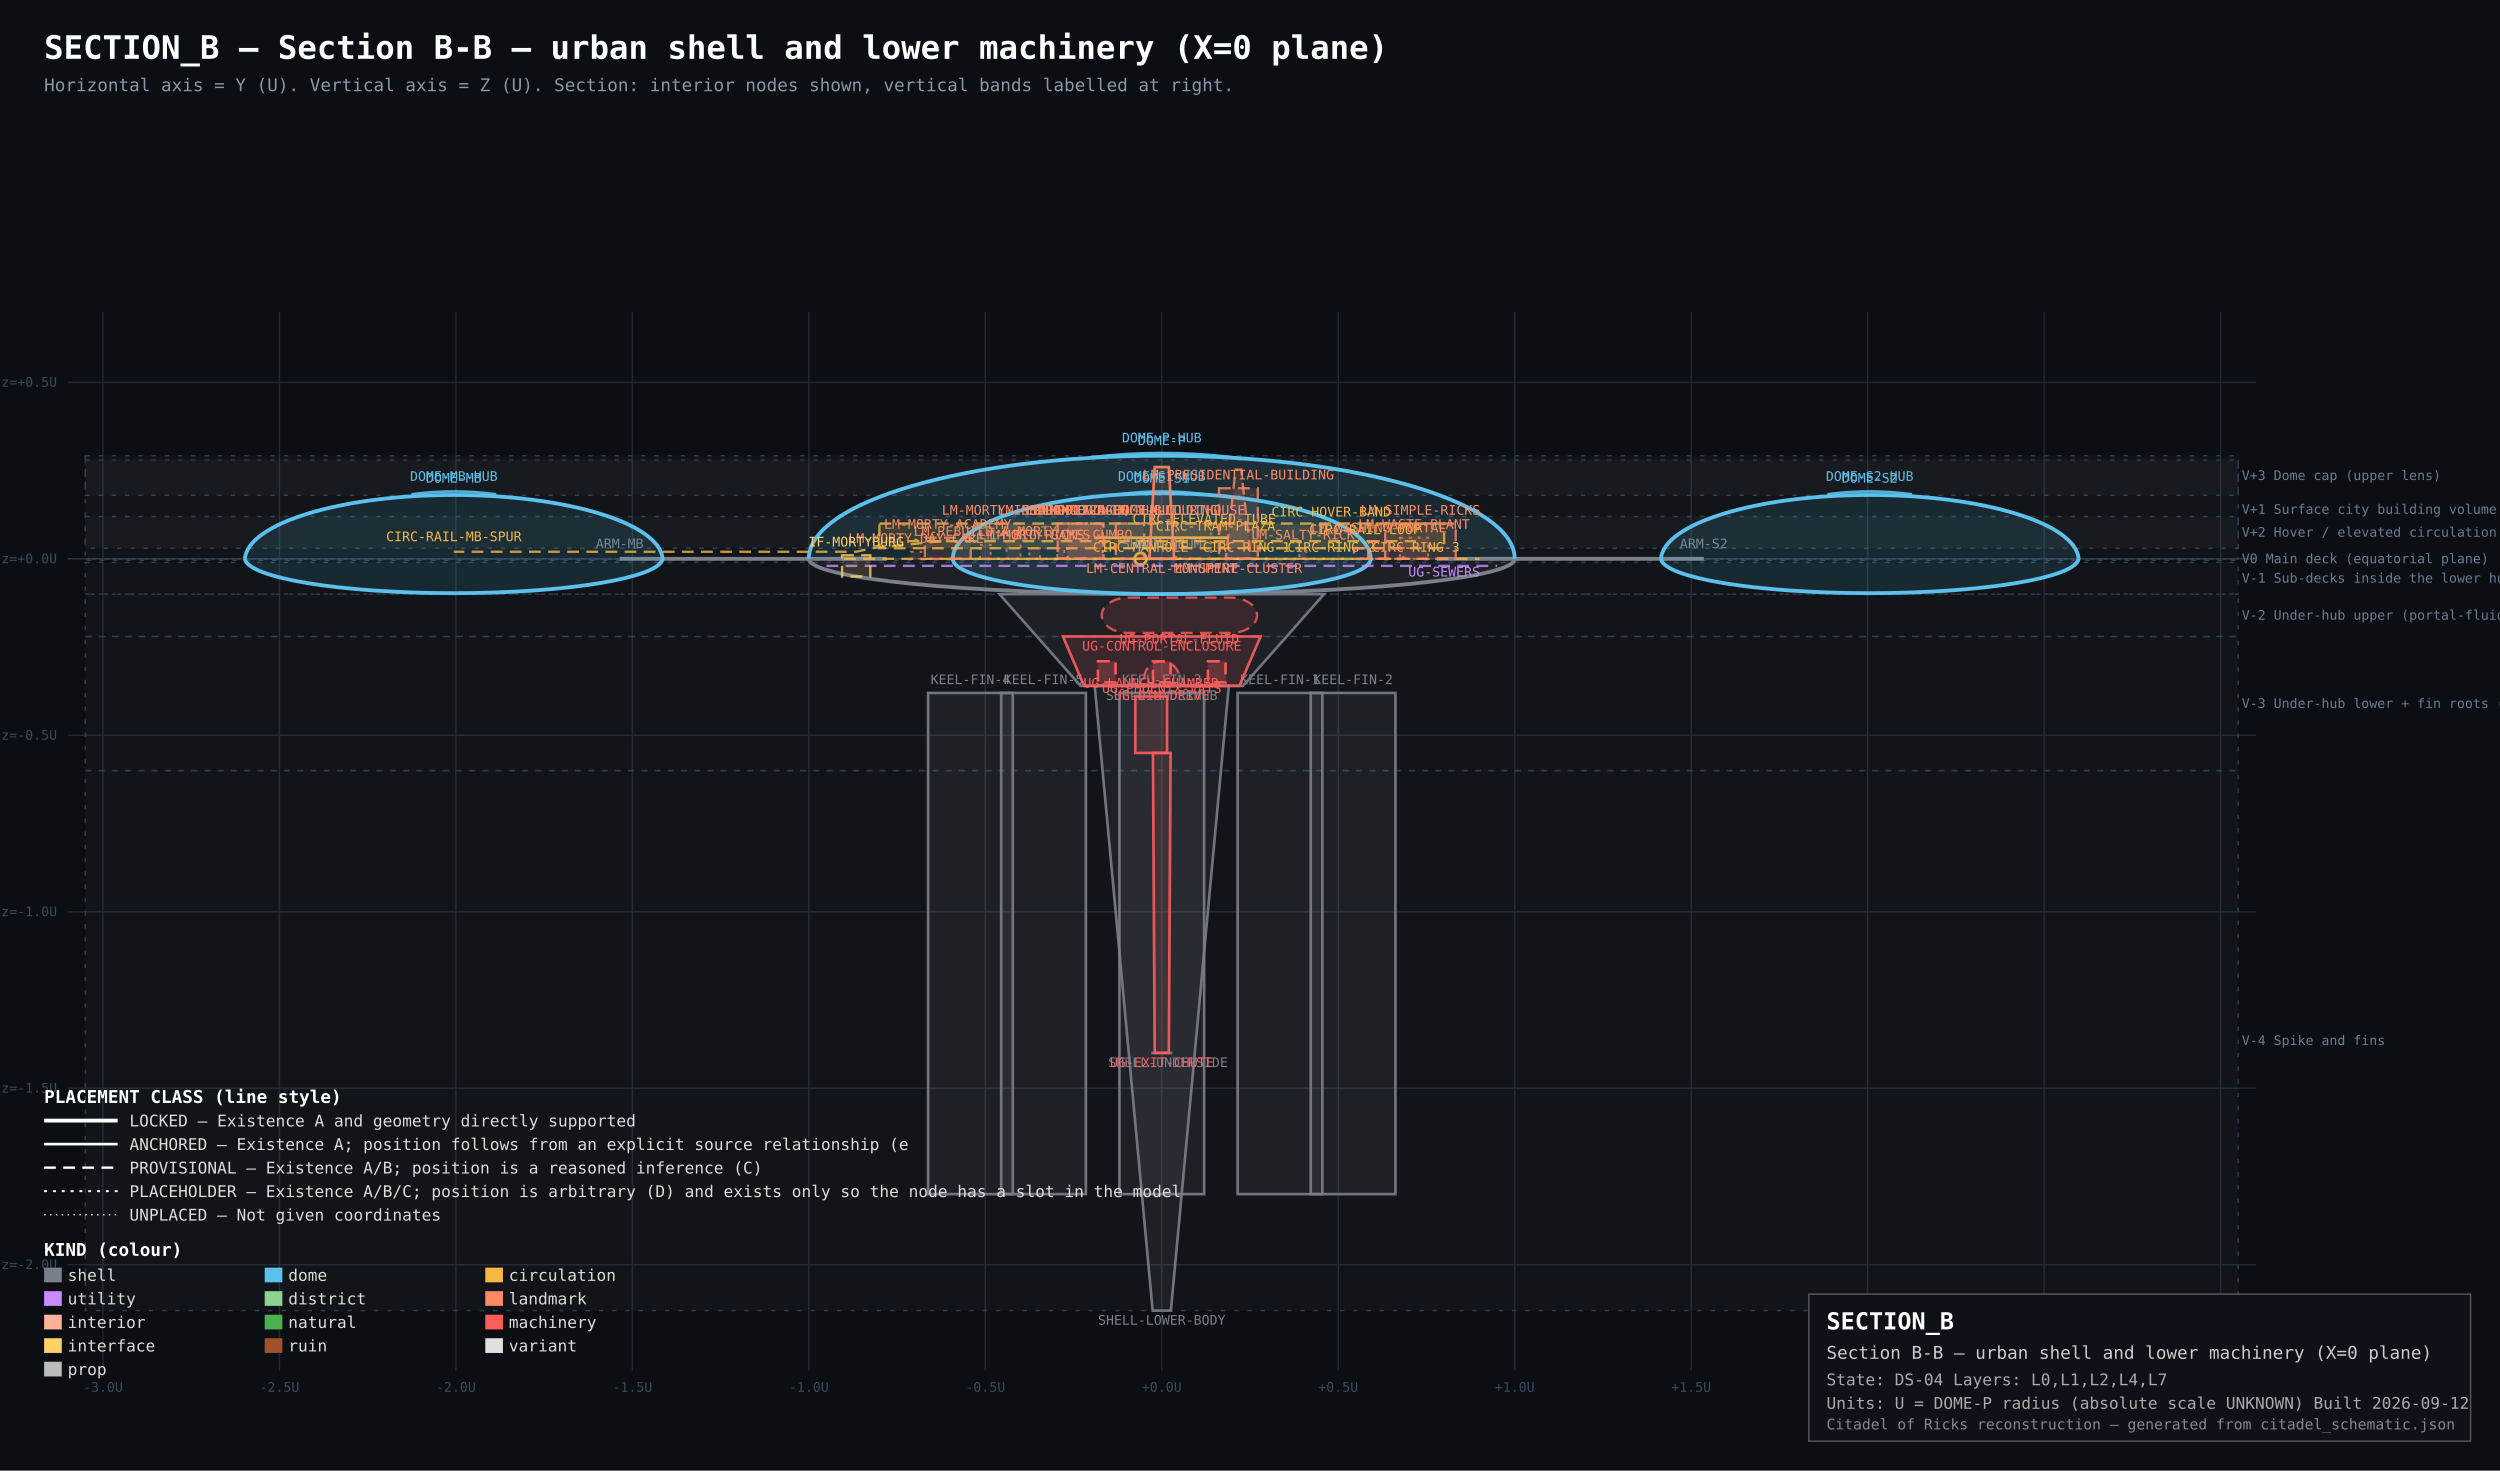
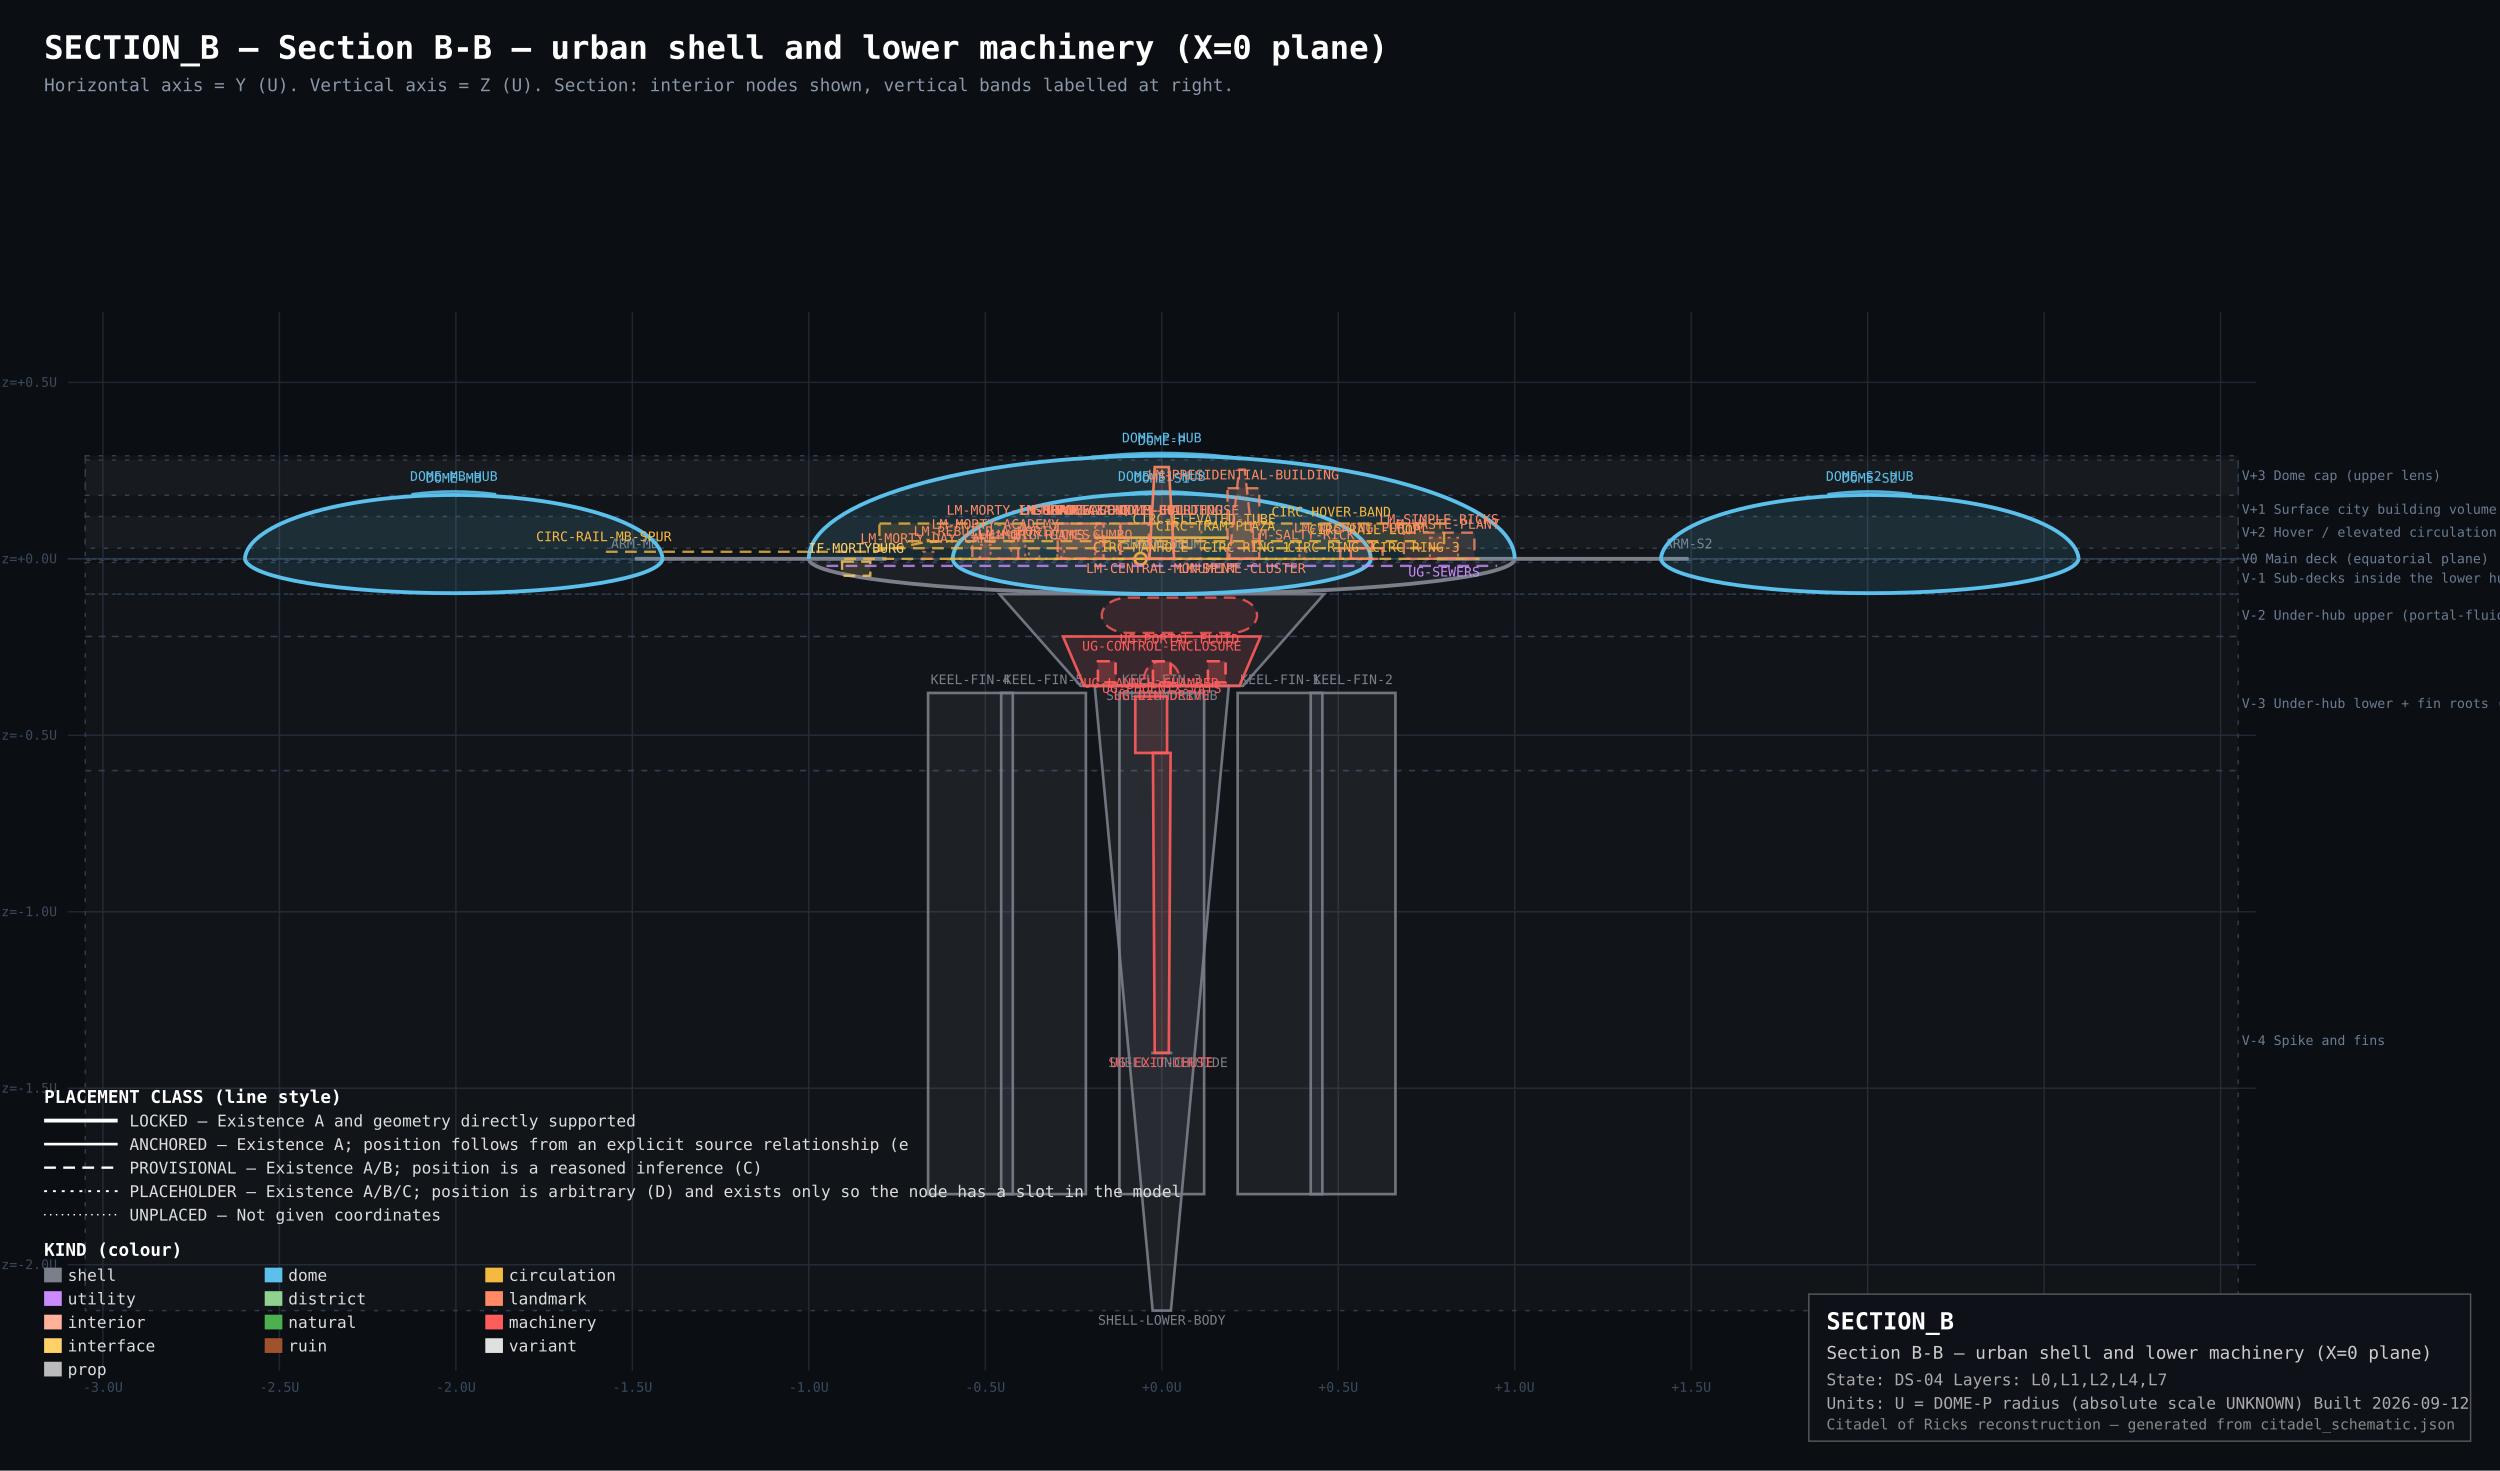
<svg xmlns="http://www.w3.org/2000/svg" width="1700" height="1000" viewBox="0 0 1700 1000" font-family="ui-monospace, Consolas, monospace">
  <rect width="1700" height="1000" fill="#0b0e13" />
  <line x1="46.0" y1="860.0" x2="1534.0" y2="860.0" stroke="#1e2733" stroke-width="1" />
  <text x="38.8" y="863.0" font-size="9" text-anchor="end" fill="#3b4a5c" font-family="ui-monospace, Consolas, monospace">z=-2.0U</text>
  <line x1="46.0" y1="740.0" x2="1534.0" y2="740.0" stroke="#1e2733" stroke-width="1" />
  <text x="38.8" y="743.0" font-size="9" text-anchor="end" fill="#3b4a5c" font-family="ui-monospace, Consolas, monospace">z=-1.5U</text>
  <line x1="46.0" y1="620.0" x2="1534.0" y2="620.0" stroke="#1e2733" stroke-width="1" />
  <text x="38.8" y="623.0" font-size="9" text-anchor="end" fill="#3b4a5c" font-family="ui-monospace, Consolas, monospace">z=-1.0U</text>
  <line x1="46.0" y1="500.0" x2="1534.0" y2="500.0" stroke="#1e2733" stroke-width="1" />
  <text x="38.8" y="503.0" font-size="9" text-anchor="end" fill="#3b4a5c" font-family="ui-monospace, Consolas, monospace">z=-0.5U</text>
  <line x1="46.0" y1="380.0" x2="1534.0" y2="380.0" stroke="#2a3644" stroke-width="1" />
  <text x="38.8" y="383.0" font-size="9" text-anchor="end" fill="#3b4a5c" font-family="ui-monospace, Consolas, monospace">z=+0.0U</text>
  <line x1="46.0" y1="260.0" x2="1534.0" y2="260.0" stroke="#1e2733" stroke-width="1" />
  <text x="38.8" y="263.0" font-size="9" text-anchor="end" fill="#3b4a5c" font-family="ui-monospace, Consolas, monospace">z=+0.5U</text>
  <line x1="70.0" y1="212.0" x2="70.0" y2="932.0" stroke="#1e2733" stroke-width="1" />
  <text x="70.0" y="946.4" font-size="9" text-anchor="middle" fill="#3b4a5c" font-family="ui-monospace, Consolas, monospace">-3.0U</text>
  <line x1="190.0" y1="212.0" x2="190.0" y2="932.0" stroke="#1e2733" stroke-width="1" />
  <text x="190.0" y="946.4" font-size="9" text-anchor="middle" fill="#3b4a5c" font-family="ui-monospace, Consolas, monospace">-2.5U</text>
  <line x1="310.0" y1="212.0" x2="310.0" y2="932.0" stroke="#1e2733" stroke-width="1" />
  <text x="310.0" y="946.4" font-size="9" text-anchor="middle" fill="#3b4a5c" font-family="ui-monospace, Consolas, monospace">-2.0U</text>
  <line x1="430.0" y1="212.0" x2="430.0" y2="932.0" stroke="#1e2733" stroke-width="1" />
  <text x="430.0" y="946.4" font-size="9" text-anchor="middle" fill="#3b4a5c" font-family="ui-monospace, Consolas, monospace">-1.5U</text>
  <line x1="550.0" y1="212.0" x2="550.0" y2="932.0" stroke="#1e2733" stroke-width="1" />
  <text x="550.0" y="946.4" font-size="9" text-anchor="middle" fill="#3b4a5c" font-family="ui-monospace, Consolas, monospace">-1.0U</text>
  <line x1="670.0" y1="212.0" x2="670.0" y2="932.0" stroke="#1e2733" stroke-width="1" />
  <text x="670.0" y="946.4" font-size="9" text-anchor="middle" fill="#3b4a5c" font-family="ui-monospace, Consolas, monospace">-0.5U</text>
  <line x1="790.0" y1="212.0" x2="790.0" y2="932.0" stroke="#1e2733" stroke-width="1" />
  <text x="790.0" y="946.4" font-size="9" text-anchor="middle" fill="#3b4a5c" font-family="ui-monospace, Consolas, monospace">+0.0U</text>
  <line x1="910.0" y1="212.0" x2="910.0" y2="932.0" stroke="#1e2733" stroke-width="1" />
  <text x="910.0" y="946.4" font-size="9" text-anchor="middle" fill="#3b4a5c" font-family="ui-monospace, Consolas, monospace">+0.5U</text>
  <line x1="1030.0" y1="212.0" x2="1030.0" y2="932.0" stroke="#1e2733" stroke-width="1" />
  <text x="1030.0" y="946.4" font-size="9" text-anchor="middle" fill="#3b4a5c" font-family="ui-monospace, Consolas, monospace">+1.0U</text>
  <line x1="1150.0" y1="212.0" x2="1150.0" y2="932.0" stroke="#1e2733" stroke-width="1" />
  <text x="1150.0" y="946.4" font-size="9" text-anchor="middle" fill="#3b4a5c" font-family="ui-monospace, Consolas, monospace">+1.5U</text>
  <line x1="1270.0" y1="212.0" x2="1270.0" y2="932.0" stroke="#1e2733" stroke-width="1" />
  <text x="1270.0" y="946.4" font-size="9" text-anchor="middle" fill="#3b4a5c" font-family="ui-monospace, Consolas, monospace">+2.0U</text>
  <line x1="1390.0" y1="212.0" x2="1390.0" y2="932.0" stroke="#1e2733" stroke-width="1" />
  <text x="1390.0" y="946.4" font-size="9" text-anchor="middle" fill="#3b4a5c" font-family="ui-monospace, Consolas, monospace">+2.5U</text>
  <line x1="1510.0" y1="212.0" x2="1510.0" y2="932.0" stroke="#1e2733" stroke-width="1" />
  <text x="1510.0" y="946.4" font-size="9" text-anchor="middle" fill="#3b4a5c" font-family="ui-monospace, Consolas, monospace">+3.0U</text>
  <rect x="58.0" y="309.9" width="1464.0" height="26.9" fill="#ffffff" fill-opacity="0.025" stroke="#2f3d4f" stroke-dasharray="3,6" />
  <text x="1524.4" y="326.4" font-size="9" text-anchor="start" fill="#6b7c93" font-family="ui-monospace, Consolas, monospace">V+3 Dome cap (upper lens)</text>
  <rect x="58.0" y="351.2" width="1464.0" height="21.6" fill="#ffffff" fill-opacity="0.025" stroke="#2f3d4f" stroke-dasharray="3,6" />
  <text x="1524.4" y="365.0" font-size="9" text-anchor="start" fill="#6b7c93" font-family="ui-monospace, Consolas, monospace">V+2 Hover / elevated circulation band</text>
  <rect x="58.0" y="312.8" width="1464.0" height="67.2" fill="#ffffff" fill-opacity="0.025" stroke="#2f3d4f" stroke-dasharray="3,6" />
  <text x="1524.4" y="349.4" font-size="9" text-anchor="start" fill="#6b7c93" font-family="ui-monospace, Consolas, monospace">V+1 Surface city building volume</text>
  <rect x="58.0" y="380.0" width="1464.0" height="1.0" fill="#ffffff" fill-opacity="0.025" stroke="#2f3d4f" stroke-dasharray="3,6" />
  <text x="1524.4" y="383.0" font-size="9" text-anchor="start" fill="#6b7c93" font-family="ui-monospace, Consolas, monospace">V0 Main deck (equatorial plane)</text>
  <rect x="58.0" y="382.4" width="1464.0" height="21.6" fill="#ffffff" fill-opacity="0.025" stroke="#2f3d4f" stroke-dasharray="3,6" />
  <text x="1524.4" y="396.2" font-size="9" text-anchor="start" fill="#6b7c93" font-family="ui-monospace, Consolas, monospace">V-1 Sub-decks inside the lower hull</text>
  <rect x="58.0" y="404.0" width="1464.0" height="28.8" fill="#ffffff" fill-opacity="0.025" stroke="#2f3d4f" stroke-dasharray="3,6" />
  <text x="1524.4" y="421.4" font-size="9" text-anchor="start" fill="#6b7c93" font-family="ui-monospace, Consolas, monospace">V-2 Under-hub upper (portal-fluid production)</text>
  <rect x="58.0" y="432.8" width="1464.0" height="91.2" fill="#ffffff" fill-opacity="0.025" stroke="#2f3d4f" stroke-dasharray="3,6" />
  <text x="1524.4" y="481.4" font-size="9" text-anchor="start" fill="#6b7c93" font-family="ui-monospace, Consolas, monospace">V-3 Under-hub lower + fin roots (Dimensional Drive, launch)</text>
  <rect x="58.0" y="524.0" width="1464.0" height="367.2" fill="#ffffff" fill-opacity="0.025" stroke="#2f3d4f" stroke-dasharray="3,6" />
  <text x="1524.4" y="710.6" font-size="9" text-anchor="start" fill="#6b7c93" font-family="ui-monospace, Consolas, monospace">V-4 Spike and fins</text>
  <text x="30" y="40" font-size="22" fill="#fff" font-weight="bold">SECTION_B — Section B-B — urban shell and lower machinery (X=0 plane)</text>
  <text x="30" y="62" font-size="12" fill="#8a97a8">Horizontal axis = Y (U). Vertical axis = Z (U). Section: interior nodes shown, vertical bands labelled at right.</text>
  <path d="M 550.0,380.0 A 240.0 24.0 0 0 0 1030.0,380.0" stroke="#7a7f8a" stroke-width="2.6" stroke-opacity="1.0" fill="#7a7f8a" fill-opacity="0.12" />
  <text x="790.0" y="372.8" font-size="9" text-anchor="middle" fill="#7a7f8a" font-family="ui-monospace, Consolas, monospace">SHELL-DRUM</text>
  <polygon points="679.6,404.0 900.4,404.0 845.2,466.4 734.8,466.4" stroke="#7a7f8a" stroke-width="1.8" stroke-opacity="0.9" fill="#7a7f8a" fill-opacity="0.12" />
  <text x="790.0" y="476.0" font-size="9" text-anchor="middle" fill="#7a7f8a" font-family="ui-monospace, Consolas, monospace">SHELL-UNDERHUB</text>
  <rect x="841.6" y="471.2" width="57.6" height="340.8" stroke="#7a7f8a" stroke-width="1.8" stroke-opacity="0.9" fill="#7a7f8a" fill-opacity="0.12" />
  <text x="870.4" y="465.2" font-size="9" text-anchor="middle" fill="#7a7f8a" font-family="ui-monospace, Consolas, monospace">KEEL-FIN-1</text>
  <rect x="891.3" y="471.2" width="57.6" height="340.8" stroke="#7a7f8a" stroke-width="1.8" stroke-opacity="0.9" fill="#7a7f8a" fill-opacity="0.12" />
  <text x="920.1" y="465.2" font-size="9" text-anchor="middle" fill="#7a7f8a" font-family="ui-monospace, Consolas, monospace">KEEL-FIN-2</text>
  <rect x="761.2" y="471.2" width="57.6" height="340.8" stroke="#7a7f8a" stroke-width="1.8" stroke-opacity="0.9" fill="#7a7f8a" fill-opacity="0.12" />
  <text x="790.0" y="465.2" font-size="9" text-anchor="middle" fill="#7a7f8a" font-family="ui-monospace, Consolas, monospace">KEEL-FIN-3</text>
  <rect x="631.1" y="471.2" width="57.6" height="340.8" stroke="#7a7f8a" stroke-width="1.8" stroke-opacity="0.9" fill="#7a7f8a" fill-opacity="0.12" />
  <text x="659.9" y="465.2" font-size="9" text-anchor="middle" fill="#7a7f8a" font-family="ui-monospace, Consolas, monospace">KEEL-FIN-4</text>
  <rect x="680.8" y="471.2" width="57.6" height="340.8" stroke="#7a7f8a" stroke-width="1.8" stroke-opacity="0.9" fill="#7a7f8a" fill-opacity="0.12" />
  <text x="709.6" y="465.2" font-size="9" text-anchor="middle" fill="#7a7f8a" font-family="ui-monospace, Consolas, monospace">KEEL-FIN-5</text>
  <polygon points="744.4,466.4 835.6,466.4 796.2,891.2 783.8,891.2" stroke="#7a7f8a" stroke-width="1.8" stroke-opacity="0.9" fill="#7a7f8a" fill-opacity="0.12" />
  <text x="790.0" y="900.8" font-size="9" text-anchor="middle" fill="#7a7f8a" font-family="ui-monospace, Consolas, monospace">SHELL-LOWER-BODY</text>
  <line x1="782.8" y1="716.0" x2="797.2" y2="716.0" stroke="#7a7f8a" stroke-width="1.8" stroke-opacity="0.9" fill="none" />
  <text x="794.3" y="725.6" font-size="9" text-anchor="middle" fill="#7a7f8a" font-family="ui-monospace, Consolas, monospace">SHELL-UNDERSIDE</text>
  <polyline points="790.0,380.0 790.0,380.0 790.0,380.0" stroke="#7a7f8a" stroke-width="2.6" stroke-opacity="1.0" fill="none" />
  <text x="790.0" y="372.8" font-size="9" text-anchor="middle" fill="#7a7f8a" font-family="ui-monospace, Consolas, monospace">ARM-S1</text>
-   <polyline points="977.0,380.0 1070.6,380.0 1158.6,380.0" stroke="#7a7f8a" stroke-width="2.6" stroke-opacity="1.0" fill="none" />
-   <text x="1158.6" y="372.8" font-size="9" text-anchor="middle" fill="#7a7f8a" font-family="ui-monospace, Consolas, monospace">ARM-S2</text>
-   <polyline points="603.0,380.0 509.4,380.0 421.4,380.0" stroke="#7a7f8a" stroke-width="2.6" stroke-opacity="1.0" fill="none" />
-   <text x="421.4" y="372.8" font-size="9" text-anchor="middle" fill="#7a7f8a" font-family="ui-monospace, Consolas, monospace">ARM-MB</text>
+   <polyline points="977.1,380.0 1062.7,380.0 1148.3,380.0" stroke="#7a7f8a" stroke-width="2.6" stroke-opacity="1.0" fill="none" />
+   <text x="1148.3" y="372.8" font-size="9" text-anchor="middle" fill="#7a7f8a" font-family="ui-monospace, Consolas, monospace">ARM-S2</text>
+   <polyline points="602.9,380.0 517.3,380.0 431.7,380.0" stroke="#7a7f8a" stroke-width="2.6" stroke-opacity="1.0" fill="none" />
+   <text x="431.7" y="372.8" font-size="9" text-anchor="middle" fill="#7a7f8a" font-family="ui-monospace, Consolas, monospace">ARM-MB</text>
  <path d="M 550.0,380.0 A 240.0 70.1 0 0 1 1030.0,380.0" stroke="#5bc0eb" stroke-width="2.6" stroke-opacity="1.0" fill="#5bc0eb" fill-opacity="0.12" />
  <text x="790.0" y="302.7" font-size="9" text-anchor="middle" fill="#5bc0eb" font-family="ui-monospace, Consolas, monospace">DOME-P</text>
  <path d="M 647.9,380.0 A 142.1 44.6 0 0 1 932.1,380.0" stroke="#5bc0eb" stroke-width="2.6" stroke-opacity="1.0" fill="#5bc0eb" fill-opacity="0.12" />
  <path d="M 647.9,380.0 A 142.1 24.0 0 0 0 932.1,380.0" stroke="#5bc0eb" stroke-width="2.6" stroke-opacity="1.0" fill="#5bc0eb" fill-opacity="0.12" />
  <text x="790.0" y="328.2" font-size="9" text-anchor="middle" fill="#5bc0eb" font-family="ui-monospace, Consolas, monospace">DOME-S1</text>
  <path d="M 1129.4,380.0 A 142.1 44.6 0 0 1 1413.5,380.0" stroke="#5bc0eb" stroke-width="2.6" stroke-opacity="1.0" fill="#5bc0eb" fill-opacity="0.12" />
  <path d="M 1129.4,380.0 A 142.1 24.0 0 0 0 1413.5,380.0" stroke="#5bc0eb" stroke-width="2.6" stroke-opacity="1.0" fill="#5bc0eb" fill-opacity="0.12" />
  <text x="1271.4" y="328.2" font-size="9" text-anchor="middle" fill="#5bc0eb" font-family="ui-monospace, Consolas, monospace">DOME-S2</text>
  <path d="M 166.5,380.0 A 142.1 44.6 0 0 1 450.6,380.0" stroke="#5bc0eb" stroke-width="2.6" stroke-opacity="1.0" fill="#5bc0eb" fill-opacity="0.12" />
  <path d="M 166.5,380.0 A 142.1 24.0 0 0 0 450.6,380.0" stroke="#5bc0eb" stroke-width="2.6" stroke-opacity="1.0" fill="#5bc0eb" fill-opacity="0.12" />
  <text x="308.6" y="328.2" font-size="9" text-anchor="middle" fill="#5bc0eb" font-family="ui-monospace, Consolas, monospace">DOME-MB</text>
  <path d="M 742.0,310.9 A 401.4 401.4 0 0 1 838.0,310.9" stroke="#5bc0eb" stroke-width="1.8" stroke-opacity="0.9" fill="#5bc0eb" fill-opacity="0.12" />
  <text x="790.0" y="300.8" font-size="9" text-anchor="middle" fill="#5bc0eb" font-family="ui-monospace, Consolas, monospace">DOME-P-HUB</text>
  <path d="M 761.2,336.1 A 217.0 217.0 0 0 1 818.8,336.1" stroke="#5bc0eb" stroke-width="1.8" stroke-opacity="0.9" fill="#5bc0eb" fill-opacity="0.12" />
  <text x="790.0" y="327.0" font-size="9" text-anchor="middle" fill="#5bc0eb" font-family="ui-monospace, Consolas, monospace">DOME-S1-HUB</text>
  <path d="M 1242.6,336.1 A 217.0 217.0 0 0 1 1300.2,336.1" stroke="#5bc0eb" stroke-width="1.8" stroke-opacity="0.9" fill="#5bc0eb" fill-opacity="0.12" />
  <text x="1271.4" y="327.0" font-size="9" text-anchor="middle" fill="#5bc0eb" font-family="ui-monospace, Consolas, monospace">DOME-S2-HUB</text>
  <path d="M 279.8,336.1 A 217.0 217.0 0 0 1 337.4,336.1" stroke="#5bc0eb" stroke-width="1.8" stroke-opacity="0.9" fill="#5bc0eb" fill-opacity="0.12" />
  <text x="308.6" y="327.0" font-size="9" text-anchor="middle" fill="#5bc0eb" font-family="ui-monospace, Consolas, monospace">DOME-MB-HUB</text>
  <line x1="718.0" y1="380.0" x2="862.0" y2="380.0" stroke="#f5b942" stroke-width="1.6" stroke-opacity="0.8" stroke-dasharray="8,5" fill="none" />
  <text x="847.6" y="375.2" font-size="9" text-anchor="middle" fill="#f5b942" font-family="ui-monospace, Consolas, monospace">CIRC-RING-1</text>
  <line x1="646.0" y1="380.0" x2="934.0" y2="380.0" stroke="#f5b942" stroke-width="1.6" stroke-opacity="0.8" stroke-dasharray="8,5" fill="none" />
  <text x="905.2" y="375.2" font-size="9" text-anchor="middle" fill="#f5b942" font-family="ui-monospace, Consolas, monospace">CIRC-RING-2</text>
  <line x1="574.0" y1="380.0" x2="1006.0" y2="380.0" stroke="#f5b942" stroke-width="1.6" stroke-opacity="0.8" stroke-dasharray="8,5" fill="none" />
  <text x="962.8" y="375.2" font-size="9" text-anchor="middle" fill="#f5b942" font-family="ui-monospace, Consolas, monospace">CIRC-RING-3</text>
  <line x1="617.2" y1="368.0" x2="962.8" y2="368.0" stroke="#f5b942" stroke-width="1.6" stroke-opacity="0.8" stroke-dasharray="8,5" fill="none" />
  <text x="928.2" y="363.2" font-size="9" text-anchor="middle" fill="#f5b942" font-family="ui-monospace, Consolas, monospace">CIRC-RAIL-LOOP</text>
-   <polyline points="640.2,368.0 592.5,372.8 582.2,375.2 499.1,375.2 431.7,375.2 308.6,375.2" stroke="#f5b942" stroke-width="1.6" stroke-opacity="0.8" stroke-dasharray="8,5" fill="none" />
-   <text x="308.6" y="368.0" font-size="9" text-anchor="middle" fill="#f5b942" font-family="ui-monospace, Consolas, monospace">CIRC-RAIL-MB-SPUR</text>
+   <polyline points="640.4,368.0 626.1,369.2 608.9,372.8 592.6,375.2 528.2,375.2 440.1,375.2 410.6,375.2" stroke="#f5b942" stroke-width="1.6" stroke-opacity="0.8" stroke-dasharray="8,5" fill="none" />
+   <text x="410.6" y="368.0" font-size="9" text-anchor="middle" fill="#f5b942" font-family="ui-monospace, Consolas, monospace">CIRC-RAIL-MB-SPUR</text>
  <line x1="744.4" y1="365.6" x2="835.6" y2="365.6" stroke="#f5b942" stroke-width="1.8" stroke-opacity="0.9" fill="none" />
  <text x="826.5" y="360.8" font-size="9" text-anchor="middle" fill="#f5b942" font-family="ui-monospace, Consolas, monospace">CIRC-TRAM-PLAZA</text>
  <rect x="598.0" y="356.0" width="384.0" height="16.8" stroke="#f5b942" stroke-width="1.6" stroke-opacity="0.8" stroke-dasharray="8,5" fill="#f5b942" fill-opacity="0.12" />
  <text x="905.2" y="351.2" font-size="9" text-anchor="middle" fill="#f5b942" font-family="ui-monospace, Consolas, monospace">CIRC-HOVER-BAND</text>
  <circle cx="775.6" cy="380.0" r="4" stroke="#f5b942" stroke-width="1.8" stroke-opacity="0.9" fill="#f5b942" fill-opacity="0.12" />
  <text x="775.6" y="375.2" font-size="9" text-anchor="middle" fill="#f5b942" font-family="ui-monospace, Consolas, monospace">CIRC-MANHOLE</text>
  <polyline points="818.8,363.2 818.8,363.2 818.8,363.2" stroke="#f5b942" stroke-width="1.6" stroke-opacity="0.8" stroke-dasharray="8,5" fill="none" />
  <text x="818.8" y="356.0" font-size="9" text-anchor="middle" fill="#f5b942" font-family="ui-monospace, Consolas, monospace">CIRC-ELEVATED-TUBE</text>
  <line x1="562.0" y1="384.8" x2="1018.0" y2="384.8" stroke="#c98bff" stroke-width="1.6" stroke-opacity="0.8" stroke-dasharray="8,5" fill="none" />
  <text x="982.0" y="392.0" font-size="9" text-anchor="middle" fill="#c98bff" font-family="ui-monospace, Consolas, monospace">UG-SEWERS</text>
  <polygon points="785.2,317.6 794.8,317.6 798.4,380.0 781.6,380.0" stroke="#ff8a65" stroke-width="1.8" stroke-opacity="0.9" fill="#ff8a65" fill-opacity="0.12" />
  <text x="790.0" y="389.6" font-size="9" text-anchor="middle" fill="#ff8a65" font-family="ui-monospace, Consolas, monospace">LM-CENTRAL-MONUMENT</text>
-   <polygon points="840.2,319.3 844.0,319.3 850.7,380.0 833.5,380.0" stroke="#ff8a65" stroke-width="1.6" stroke-opacity="0.8" stroke-dasharray="8,5" fill="#ff8a65" fill-opacity="0.12" />
-   <text x="842.1" y="389.6" font-size="9" text-anchor="middle" fill="#ff8a65" font-family="ui-monospace, Consolas, monospace">LM-SPIRE-CLUSTER</text>
-   <rect x="828.9" y="332.0" width="26.4" height="48.0" stroke="#ff8a65" stroke-width="1.6" stroke-opacity="0.8" stroke-dasharray="8,5" fill="#ff8a65" fill-opacity="0.12" />
-   <text x="842.1" y="326.0" font-size="9" text-anchor="middle" fill="#ff8a65" font-family="ui-monospace, Consolas, monospace">LM-PRESIDENTIAL-BUILDING</text>
-   <rect x="758.8" y="356.0" width="19.2" height="24.0" stroke="#ff8a65" stroke-width="1.6" stroke-opacity="0.8" stroke-dasharray="8,5" fill="#ff8a65" fill-opacity="0.12" />
-   <text x="768.4" y="350.0" font-size="9" text-anchor="middle" fill="#ff8a65" font-family="ui-monospace, Consolas, monospace">LM-PLAZA-DOME-BUILDING</text>
-   <rect x="725.9" y="356.0" width="24.0" height="24.0" stroke="#ff8a65" stroke-width="1.3" stroke-opacity="0.7" stroke-dasharray="2,4" fill="#ff8a65" fill-opacity="0.12" />
-   <text x="737.9" y="350.0" font-size="9" text-anchor="middle" fill="#ff8a65" font-family="ui-monospace, Consolas, monospace">LM-SHADOW-COUNCIL-HALL</text>
-   <rect x="799.6" y="356.0" width="24.0" height="24.0" stroke="#ff8a65" stroke-width="1.3" stroke-opacity="0.7" stroke-dasharray="2,4" fill="#ff8a65" fill-opacity="0.12" />
-   <text x="811.6" y="350.0" font-size="9" text-anchor="middle" fill="#ff8a65" font-family="ui-monospace, Consolas, monospace">LM-COURTHOUSE</text>
-   <rect x="725.9" y="356.0" width="24.0" height="24.0" stroke="#ff8a65" stroke-width="1.3" stroke-opacity="0.7" stroke-dasharray="2,4" fill="#ff8a65" fill-opacity="0.12" />
-   <text x="737.9" y="350.0" font-size="9" text-anchor="middle" fill="#ff8a65" font-family="ui-monospace, Consolas, monospace">LM-MORTY-AGENCY</text>
+   <polygon points="842.6,319.3 846.4,319.3 853.1,380.0 835.8,380.0" stroke="#ff8a65" stroke-width="1.6" stroke-opacity="0.8" stroke-dasharray="8,5" fill="#ff8a65" fill-opacity="0.12" />
+   <text x="844.5" y="389.6" font-size="9" text-anchor="middle" fill="#ff8a65" font-family="ui-monospace, Consolas, monospace">LM-SPIRE-CLUSTER</text>
+   <rect x="834.7" y="332.0" width="21.6" height="48.0" stroke="#ff8a65" stroke-width="1.6" stroke-opacity="0.8" stroke-dasharray="8,5" fill="#ff8a65" fill-opacity="0.12" />
+   <text x="845.5" y="326.0" font-size="9" text-anchor="middle" fill="#ff8a65" font-family="ui-monospace, Consolas, monospace">LM-PRESIDENTIAL-BUILDING</text>
+   <rect x="762.0" y="356.0" width="19.2" height="24.0" stroke="#ff8a65" stroke-width="1.6" stroke-opacity="0.8" stroke-dasharray="8,5" fill="#ff8a65" fill-opacity="0.12" />
+   <text x="771.6" y="350.0" font-size="9" text-anchor="middle" fill="#ff8a65" font-family="ui-monospace, Consolas, monospace">LM-PLAZA-DOME-BUILDING</text>
+   <rect x="744.6" y="356.0" width="16.8" height="24.0" stroke="#ff8a65" stroke-width="1.3" stroke-opacity="0.7" stroke-dasharray="2,4" fill="#ff8a65" fill-opacity="0.12" />
+   <text x="753.0" y="350.0" font-size="9" text-anchor="middle" fill="#ff8a65" font-family="ui-monospace, Consolas, monospace">LM-SHADOW-COUNCIL-HALL</text>
+   <rect x="797.8" y="356.0" width="19.2" height="24.0" stroke="#ff8a65" stroke-width="1.3" stroke-opacity="0.7" stroke-dasharray="2,4" fill="#ff8a65" fill-opacity="0.12" />
+   <text x="807.4" y="350.0" font-size="9" text-anchor="middle" fill="#ff8a65" font-family="ui-monospace, Consolas, monospace">LM-COURTHOUSE</text>
+   <rect x="721.6" y="356.0" width="24.0" height="24.0" stroke="#ff8a65" stroke-width="1.3" stroke-opacity="0.7" stroke-dasharray="2,4" fill="#ff8a65" fill-opacity="0.12" />
+   <text x="733.6" y="350.0" font-size="9" text-anchor="middle" fill="#ff8a65" font-family="ui-monospace, Consolas, monospace">LM-MORTY-AGENCY</text>
  <rect x="719.2" y="356.0" width="31.2" height="24.0" stroke="#ff8a65" stroke-width="1.6" stroke-opacity="0.8" stroke-dasharray="8,5" fill="#ff8a65" fill-opacity="0.12" />
  <text x="734.8" y="350.0" font-size="9" text-anchor="middle" fill="#ff8a65" font-family="ui-monospace, Consolas, monospace">LM-POLICE-HQ</text>
-   <rect x="628.9" y="365.6" width="31.2" height="14.4" stroke="#ff8a65" stroke-width="1.6" stroke-opacity="0.8" stroke-dasharray="8,5" fill="#ff8a65" fill-opacity="0.12" />
-   <text x="644.5" y="359.6" font-size="9" text-anchor="middle" fill="#ff8a65" font-family="ui-monospace, Consolas, monospace">LM-MORTY-ACADEMY</text>
-   <rect x="941.9" y="356.0" width="48.0" height="24.0" stroke="#ff8a65" stroke-width="1.6" stroke-opacity="0.8" stroke-dasharray="8,5" fill="#ff8a65" fill-opacity="0.12" />
-   <text x="965.9" y="350.0" font-size="9" text-anchor="middle" fill="#ff8a65" font-family="ui-monospace, Consolas, monospace">LM-SIMPLE-RICKS</text>
-   <rect x="920.7" y="372.8" width="33.6" height="7.2" stroke="#ff8a65" stroke-width="1.6" stroke-opacity="0.8" stroke-dasharray="8,5" fill="none" />
-   <rect x="930.3" y="368.0" width="14.4" height="12.0" stroke="#ff8a65" stroke-width="1.6" stroke-opacity="0.8" stroke-dasharray="8,5" fill="#ff8a65" fill-opacity="0.12" />
-   <text x="937.5" y="362.0" font-size="9" text-anchor="middle" fill="#ff8a65" font-family="ui-monospace, Consolas, monospace">LM-WISHING-PORTAL</text>
-   <rect x="951.9" y="365.6" width="19.2" height="14.4" stroke="#ff8a65" stroke-width="1.3" stroke-opacity="0.7" stroke-dasharray="2,4" fill="#ff8a65" fill-opacity="0.12" />
-   <text x="961.5" y="359.6" font-size="9" text-anchor="middle" fill="#ff8a65" font-family="ui-monospace, Consolas, monospace">LM-WASTE-PLANT</text>
-   <rect x="619.3" y="375.2" width="7.2" height="4.8" stroke="#ff8a65" stroke-width="1.3" stroke-opacity="0.7" stroke-dasharray="2,4" fill="#ff8a65" fill-opacity="0.12" />
-   <text x="622.9" y="369.2" font-size="9" text-anchor="middle" fill="#ff8a65" font-family="ui-monospace, Consolas, monospace">LM-MORTY-DAY-CARE</text>
-   <rect x="700.0" y="372.8" width="7.2" height="7.2" stroke="#ff8a65" stroke-width="1.3" stroke-opacity="0.7" stroke-dasharray="2,4" fill="#ff8a65" fill-opacity="0.12" />
-   <text x="703.6" y="366.8" font-size="9" text-anchor="middle" fill="#ff8a65" font-family="ui-monospace, Consolas, monospace">LM-MORTY-GAMES</text>
-   <rect x="684.4" y="356.0" width="9.6" height="24.0" stroke="#ff8a65" stroke-width="1.3" stroke-opacity="0.7" stroke-dasharray="2,4" fill="#ff8a65" fill-opacity="0.12" />
-   <text x="689.2" y="350.0" font-size="9" text-anchor="middle" fill="#ff8a65" font-family="ui-monospace, Consolas, monospace">LM-MORTY-INSURANCE</text>
+   <rect x="661.2" y="365.6" width="31.2" height="14.4" stroke="#ff8a65" stroke-width="1.6" stroke-opacity="0.8" stroke-dasharray="8,5" fill="#ff8a65" fill-opacity="0.12" />
+   <text x="676.8" y="359.6" font-size="9" text-anchor="middle" fill="#ff8a65" font-family="ui-monospace, Consolas, monospace">LM-MORTY-ACADEMY</text>
+   <rect x="954.6" y="362.2" width="48.0" height="17.8" stroke="#ff8a65" stroke-width="1.6" stroke-opacity="0.8" stroke-dasharray="8,5" fill="#ff8a65" fill-opacity="0.12" />
+   <text x="978.6" y="356.2" font-size="9" text-anchor="middle" fill="#ff8a65" font-family="ui-monospace, Consolas, monospace">LM-SIMPLE-RICKS</text>
+   <rect x="911.4" y="372.8" width="28.8" height="7.2" stroke="#ff8a65" stroke-width="1.6" stroke-opacity="0.8" stroke-dasharray="8,5" fill="none" />
+   <rect x="918.6" y="368.0" width="14.4" height="12.0" stroke="#ff8a65" stroke-width="1.6" stroke-opacity="0.8" stroke-dasharray="8,5" fill="#ff8a65" fill-opacity="0.12" />
+   <text x="925.8" y="362.0" font-size="9" text-anchor="middle" fill="#ff8a65" font-family="ui-monospace, Consolas, monospace">LM-WISHING-PORTAL</text>
+   <rect x="972.3" y="365.6" width="19.2" height="14.4" stroke="#ff8a65" stroke-width="1.3" stroke-opacity="0.7" stroke-dasharray="2,4" fill="#ff8a65" fill-opacity="0.12" />
+   <text x="981.9" y="359.6" font-size="9" text-anchor="middle" fill="#ff8a65" font-family="ui-monospace, Consolas, monospace">LM-WASTE-PLANT</text>
+   <rect x="627.5" y="375.2" width="7.2" height="4.8" stroke="#ff8a65" stroke-width="1.3" stroke-opacity="0.7" stroke-dasharray="2,4" fill="#ff8a65" fill-opacity="0.12" />
+   <text x="631.1" y="369.2" font-size="9" text-anchor="middle" fill="#ff8a65" font-family="ui-monospace, Consolas, monospace">LM-MORTY-DAY-CARE</text>
+   <rect x="699.6" y="372.8" width="7.2" height="7.2" stroke="#ff8a65" stroke-width="1.3" stroke-opacity="0.7" stroke-dasharray="2,4" fill="#ff8a65" fill-opacity="0.12" />
+   <text x="703.2" y="366.8" font-size="9" text-anchor="middle" fill="#ff8a65" font-family="ui-monospace, Consolas, monospace">LM-MORTY-GAMES</text>
+   <rect x="687.6" y="356.0" width="9.6" height="24.0" stroke="#ff8a65" stroke-width="1.3" stroke-opacity="0.7" stroke-dasharray="2,4" fill="#ff8a65" fill-opacity="0.12" />
+   <text x="692.4" y="350.0" font-size="9" text-anchor="middle" fill="#ff8a65" font-family="ui-monospace, Consolas, monospace">LM-MORTY-INSURANCE</text>
  <rect x="883.6" y="372.8" width="4.8" height="7.2" stroke="#ff8a65" stroke-width="1.3" stroke-opacity="0.7" stroke-dasharray="2,4" fill="#ff8a65" fill-opacity="0.12" />
  <text x="886.0" y="366.8" font-size="9" text-anchor="middle" fill="#ff8a65" font-family="ui-monospace, Consolas, monospace">LM-SALTY-RICK</text>
  <rect x="718.9" y="372.8" width="4.8" height="7.2" stroke="#ff8a65" stroke-width="1.3" stroke-opacity="0.7" stroke-dasharray="2,4" fill="#ff8a65" fill-opacity="0.12" />
  <text x="721.3" y="366.8" font-size="9" text-anchor="middle" fill="#ff8a65" font-family="ui-monospace, Consolas, monospace">LM-BIG-RICKS-GUMBO</text>
  <rect x="666.4" y="370.4" width="7.2" height="9.6" stroke="#ff8a65" stroke-width="1.3" stroke-opacity="0.7" stroke-dasharray="2,4" fill="#ff8a65" fill-opacity="0.12" />
  <text x="670.0" y="364.4" font-size="9" text-anchor="middle" fill="#ff8a65" font-family="ui-monospace, Consolas, monospace">LM-REBUILD-A-MORTY</text>
  <rect x="749.2" y="406.4" width="105.6" height="24.0" rx="18" stroke="#ff5c5c" stroke-width="1.6" stroke-opacity="0.8" stroke-dasharray="8,5" fill="#ff5c5c" fill-opacity="0.12" />
  <text x="802.0" y="437.6" font-size="9" text-anchor="middle" fill="#ff5c5c" font-family="ui-monospace, Consolas, monospace">UG-PORTAL-FLUID</text>
  <polygon points="722.8,432.8 857.2,432.8 842.8,466.4 737.2,466.4" stroke="#ff5c5c" stroke-width="1.8" stroke-opacity="0.9" fill="#ff5c5c" fill-opacity="0.12" />
  <text x="790.0" y="476.0" font-size="9" text-anchor="middle" fill="#ff5c5c" font-family="ui-monospace, Consolas, monospace">UG-DIM-DRIVE</text>
  <path d="M 778.0,461.6 A 12.0 12.0 0 0 1 802.0,461.6" stroke="#ff5c5c" stroke-width="1.6" stroke-opacity="0.8" stroke-dasharray="8,5" fill="#ff5c5c" fill-opacity="0.12" />
  <text x="790.0" y="442.4" font-size="9" text-anchor="middle" fill="#ff5c5c" font-family="ui-monospace, Consolas, monospace">UG-CONTROL-ENCLOSURE</text>
  <rect x="784.0" y="449.6" width="12.0" height="14.4" stroke="#ff5c5c" stroke-width="1.6" stroke-opacity="0.8" stroke-dasharray="8,5" fill="#ff5c5c" fill-opacity="0.12" />
  <rect x="821.4" y="449.6" width="12.0" height="14.4" stroke="#ff5c5c" stroke-width="1.6" stroke-opacity="0.8" stroke-dasharray="8,5" fill="#ff5c5c" fill-opacity="0.12" />
  <rect x="821.4" y="449.6" width="12.0" height="14.4" stroke="#ff5c5c" stroke-width="1.6" stroke-opacity="0.8" stroke-dasharray="8,5" fill="#ff5c5c" fill-opacity="0.12" />
  <rect x="784.0" y="449.6" width="12.0" height="14.4" stroke="#ff5c5c" stroke-width="1.6" stroke-opacity="0.8" stroke-dasharray="8,5" fill="#ff5c5c" fill-opacity="0.12" />
  <rect x="746.6" y="449.6" width="12.0" height="14.4" stroke="#ff5c5c" stroke-width="1.6" stroke-opacity="0.8" stroke-dasharray="8,5" fill="#ff5c5c" fill-opacity="0.12" />
  <rect x="746.6" y="449.6" width="12.0" height="14.4" stroke="#ff5c5c" stroke-width="1.6" stroke-opacity="0.8" stroke-dasharray="8,5" fill="#ff5c5c" fill-opacity="0.12" />
  <text x="790.0" y="471.2" font-size="9" text-anchor="middle" fill="#ff5c5c" font-family="ui-monospace, Consolas, monospace">UG-PHOENIX-VATS</text>
  <rect x="772.0" y="473.6" width="21.6" height="38.4" stroke="#ff5c5c" stroke-width="1.8" stroke-opacity="0.9" fill="#ff5c5c" fill-opacity="0.12" />
  <text x="782.8" y="467.6" font-size="9" text-anchor="middle" fill="#ff5c5c" font-family="ui-monospace, Consolas, monospace">UG-LAUNCH-CHAMBER</text>
  <polygon points="784.0,512.0 796.0,512.0 794.8,716.0 785.2,716.0" stroke="#ff5c5c" stroke-width="1.8" stroke-opacity="0.9" fill="#ff5c5c" fill-opacity="0.12" />
  <text x="790.0" y="725.6" font-size="9" text-anchor="middle" fill="#ff5c5c" font-family="ui-monospace, Consolas, monospace">UG-EXIT-CHUTE</text>
-   <rect x="572.6" y="377.6" width="19.2" height="14.4" stroke="#ffd166" stroke-width="1.6" stroke-opacity="0.8" stroke-dasharray="8,5" fill="#ffd166" fill-opacity="0.12" />
-   <text x="582.2" y="371.6" font-size="9" text-anchor="middle" fill="#ffd166" font-family="ui-monospace, Consolas, monospace">IF-MORTYBURG</text>
+   <rect x="572.6" y="381.9" width="19.2" height="9.6" stroke="#ffd166" stroke-width="1.6" stroke-opacity="0.8" stroke-dasharray="8,5" fill="#ffd166" fill-opacity="0.12" />
+   <text x="582.2" y="375.9" font-size="9" text-anchor="middle" fill="#ffd166" font-family="ui-monospace, Consolas, monospace">IF-MORTYBURG</text>
  <text x="30" y="750" font-size="12" fill="#fff" font-family="ui-monospace, Consolas, monospace" font-weight="bold">PLACEMENT CLASS (line style)</text>
  <line x1="30" y1="762" x2="80" y2="762" stroke="#fff" stroke-width="2.6" />
  <text x="88" y="766" font-size="11" fill="#ddd" font-family="ui-monospace, Consolas, monospace">LOCKED — Existence A and geometry directly supported</text>
  <line x1="30" y1="778" x2="80" y2="778" stroke="#fff" stroke-width="1.8" />
  <text x="88" y="782" font-size="11" fill="#ddd" font-family="ui-monospace, Consolas, monospace">ANCHORED — Existence A; position follows from an explicit source relationship (e</text>
  <line x1="30" y1="794" x2="80" y2="794" stroke="#fff" stroke-width="1.6" stroke-dasharray="8,5" />
  <text x="88" y="798" font-size="11" fill="#ddd" font-family="ui-monospace, Consolas, monospace">PROVISIONAL — Existence A/B; position is a reasoned inference (C)</text>
  <line x1="30" y1="810" x2="80" y2="810" stroke="#fff" stroke-width="1.3" stroke-dasharray="2,4" />
  <text x="88" y="814" font-size="11" fill="#ddd" font-family="ui-monospace, Consolas, monospace">PLACEHOLDER — Existence A/B/C; position is arbitrary (D) and exists only so the node has a slot in the model</text>
  <line x1="30" y1="826" x2="80" y2="826" stroke="#fff" stroke-width="1.0" stroke-dasharray="1,3" />
  <text x="88" y="830" font-size="11" fill="#ddd" font-family="ui-monospace, Consolas, monospace">UNPLACED — Not given coordinates</text>
  <text x="30" y="854" font-size="12" fill="#fff" font-family="ui-monospace, Consolas, monospace" font-weight="bold">KIND (colour)</text>
  <rect x="30" y="862" width="12" height="10" fill="#7a7f8a" />
  <text x="46" y="871" font-size="11" fill="#ddd" font-family="ui-monospace, Consolas, monospace">shell</text>
  <rect x="180" y="862" width="12" height="10" fill="#5bc0eb" />
  <text x="196" y="871" font-size="11" fill="#ddd" font-family="ui-monospace, Consolas, monospace">dome</text>
  <rect x="330" y="862" width="12" height="10" fill="#f5b942" />
  <text x="346" y="871" font-size="11" fill="#ddd" font-family="ui-monospace, Consolas, monospace">circulation</text>
  <rect x="30" y="878" width="12" height="10" fill="#c98bff" />
  <text x="46" y="887" font-size="11" fill="#ddd" font-family="ui-monospace, Consolas, monospace">utility</text>
  <rect x="180" y="878" width="12" height="10" fill="#8fd18f" />
  <text x="196" y="887" font-size="11" fill="#ddd" font-family="ui-monospace, Consolas, monospace">district</text>
  <rect x="330" y="878" width="12" height="10" fill="#ff8a65" />
  <text x="346" y="887" font-size="11" fill="#ddd" font-family="ui-monospace, Consolas, monospace">landmark</text>
  <rect x="30" y="894" width="12" height="10" fill="#ffb199" />
  <text x="46" y="903" font-size="11" fill="#ddd" font-family="ui-monospace, Consolas, monospace">interior</text>
  <rect x="180" y="894" width="12" height="10" fill="#4caf50" />
  <text x="196" y="903" font-size="11" fill="#ddd" font-family="ui-monospace, Consolas, monospace">natural</text>
  <rect x="330" y="894" width="12" height="10" fill="#ff5c5c" />
  <text x="346" y="903" font-size="11" fill="#ddd" font-family="ui-monospace, Consolas, monospace">machinery</text>
  <rect x="30" y="910" width="12" height="10" fill="#ffd166" />
  <text x="46" y="919" font-size="11" fill="#ddd" font-family="ui-monospace, Consolas, monospace">interface</text>
  <rect x="180" y="910" width="12" height="10" fill="#a0522d" />
  <text x="196" y="919" font-size="11" fill="#ddd" font-family="ui-monospace, Consolas, monospace">ruin</text>
  <rect x="330" y="910" width="12" height="10" fill="#e0e0e0" />
  <text x="346" y="919" font-size="11" fill="#ddd" font-family="ui-monospace, Consolas, monospace">variant</text>
  <rect x="30" y="926" width="12" height="10" fill="#bbbbbb" />
  <text x="46" y="935" font-size="11" fill="#ddd" font-family="ui-monospace, Consolas, monospace">prop</text>
  <rect x="1230" y="880" width="450" height="100" fill="#0e1218" stroke="#555" />
  <text x="1242" y="904" font-size="16" fill="#fff" font-family="ui-monospace, Consolas, monospace" font-weight="bold">SECTION_B</text>
  <text x="1242" y="924" font-size="12" fill="#ccc" font-family="ui-monospace, Consolas, monospace">Section B-B — urban shell and lower machinery (X=0 plane)</text>
  <text x="1242" y="942" font-size="11" fill="#aaa" font-family="ui-monospace, Consolas, monospace">State: DS-04   Layers: L0,L1,L2,L4,L7</text>
  <text x="1242" y="958" font-size="11" fill="#aaa" font-family="ui-monospace, Consolas, monospace">Units: U = DOME-P radius (absolute scale UNKNOWN)   Built 2026-09-12</text>
  <text x="1242" y="972" font-size="10" fill="#888" font-family="ui-monospace, Consolas, monospace">Citadel of Ricks reconstruction — generated from citadel_schematic.json</text>
</svg>
